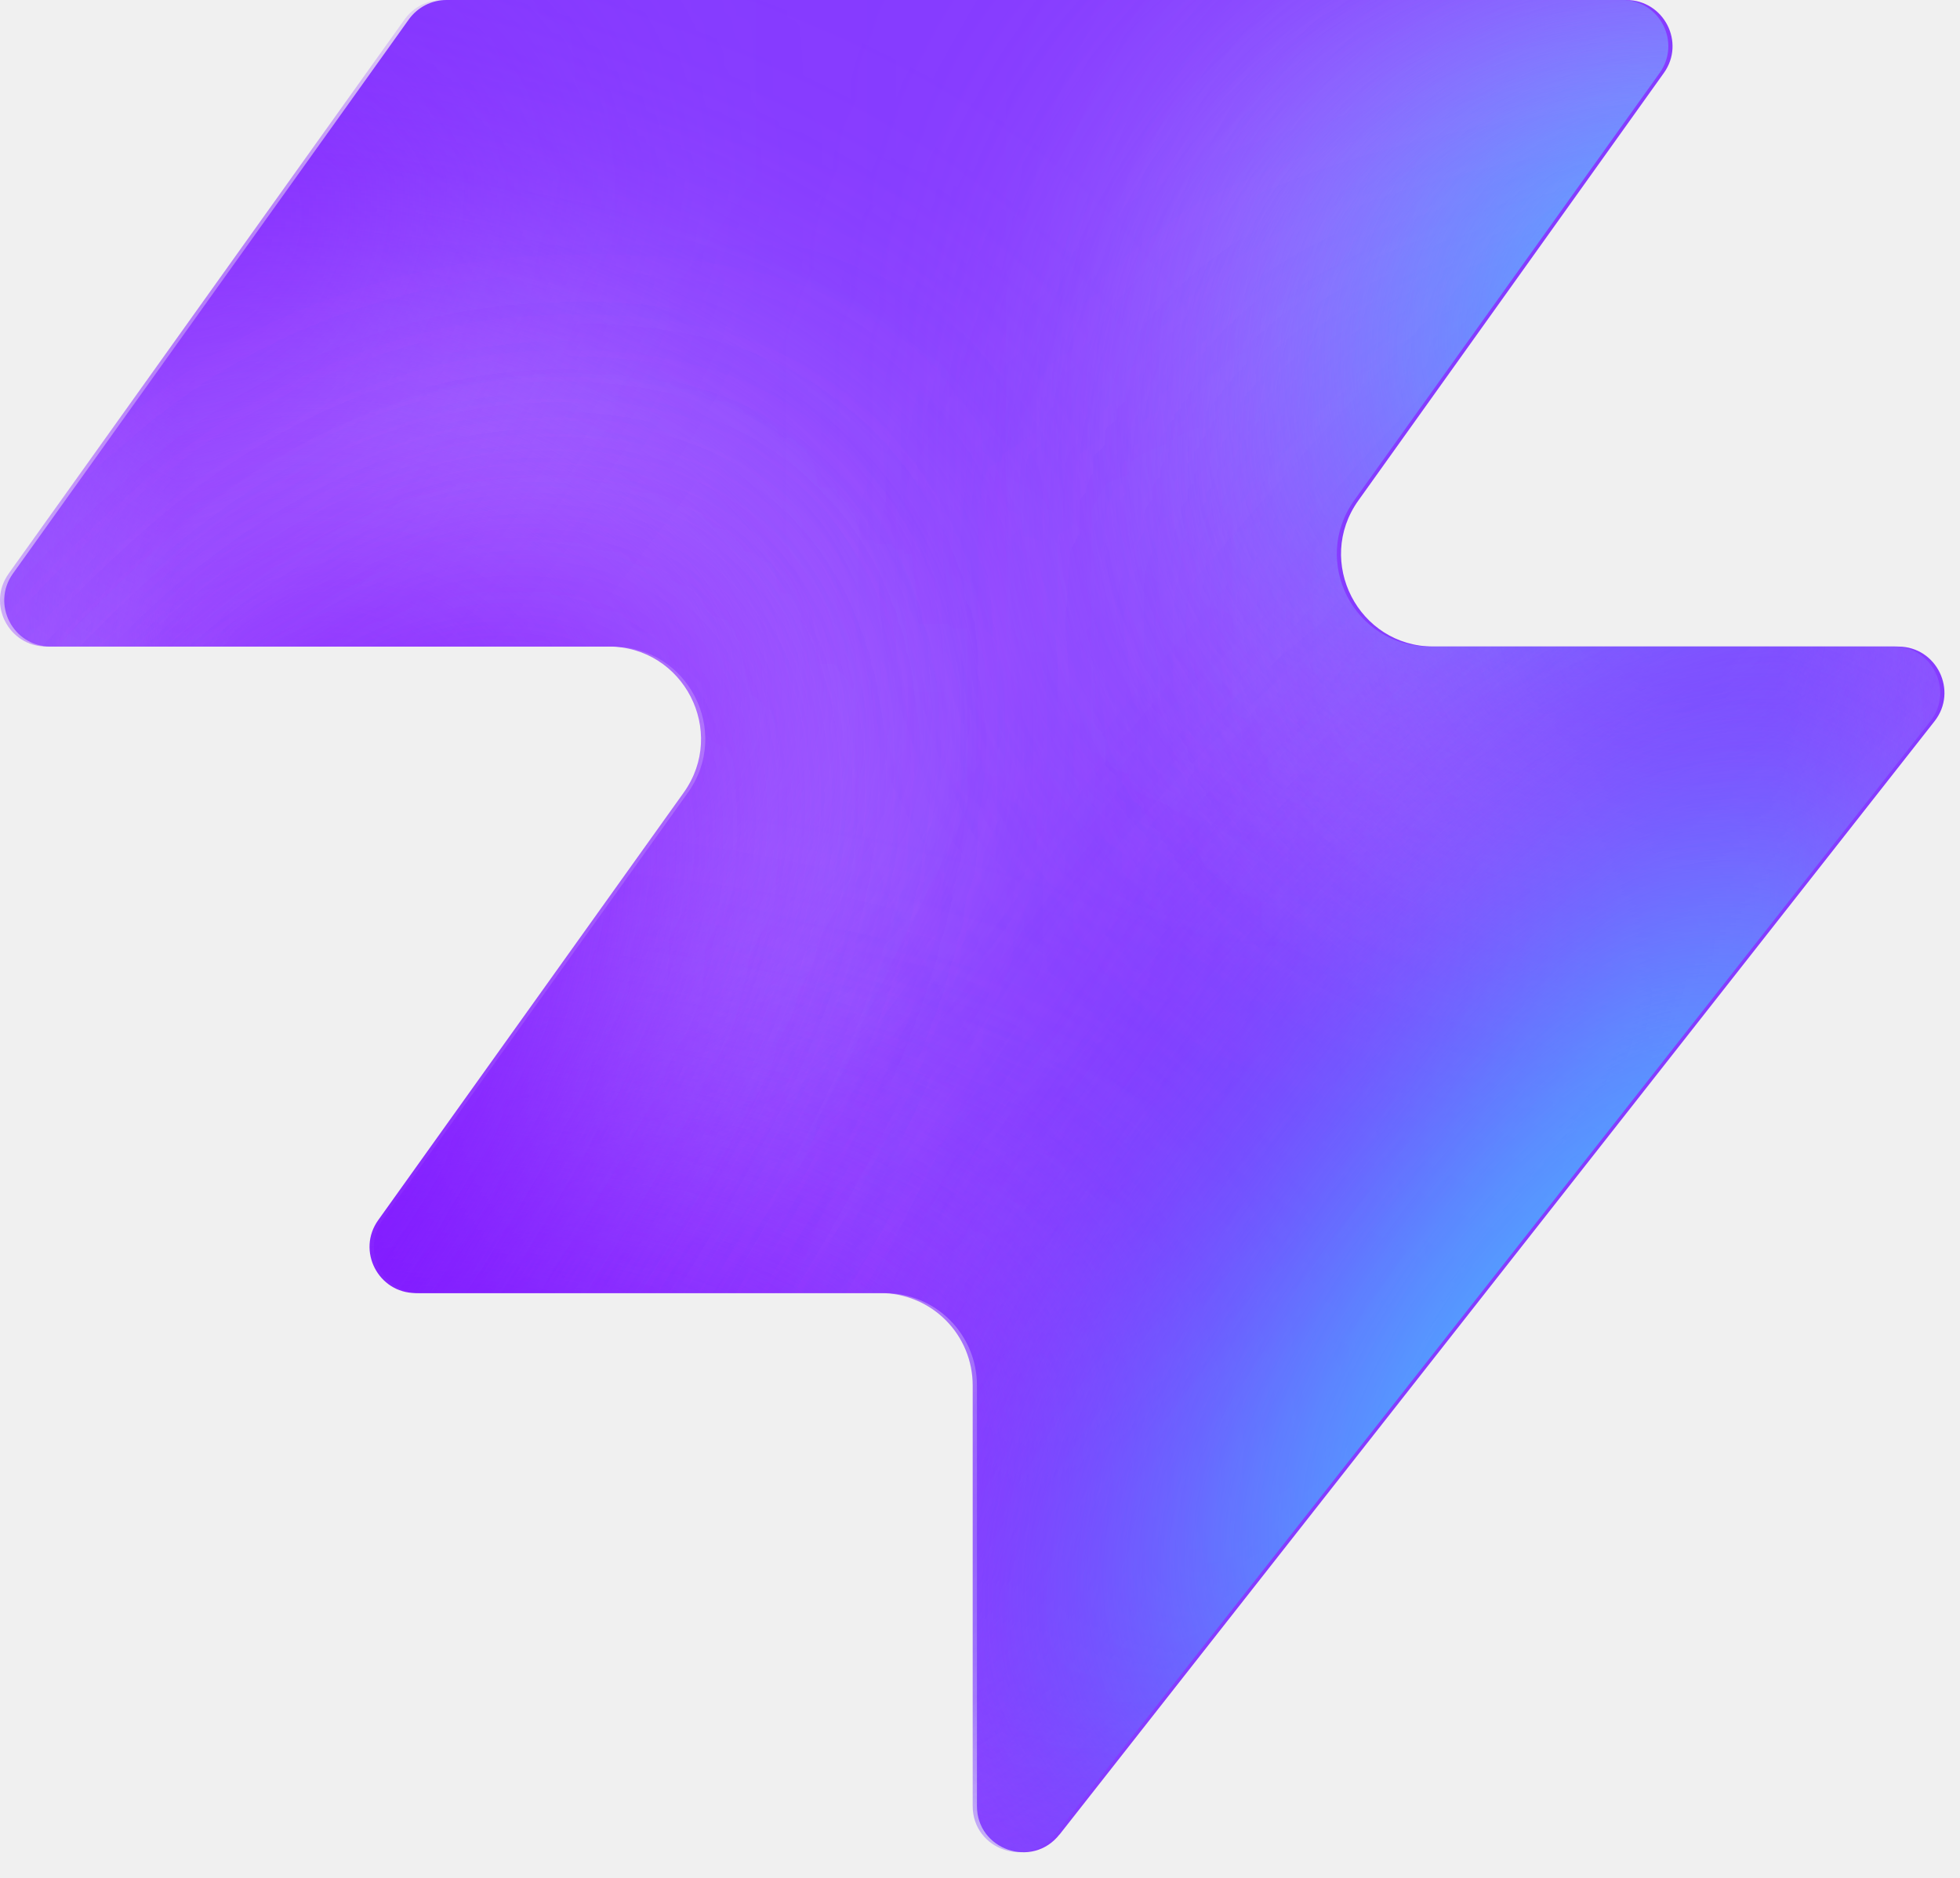
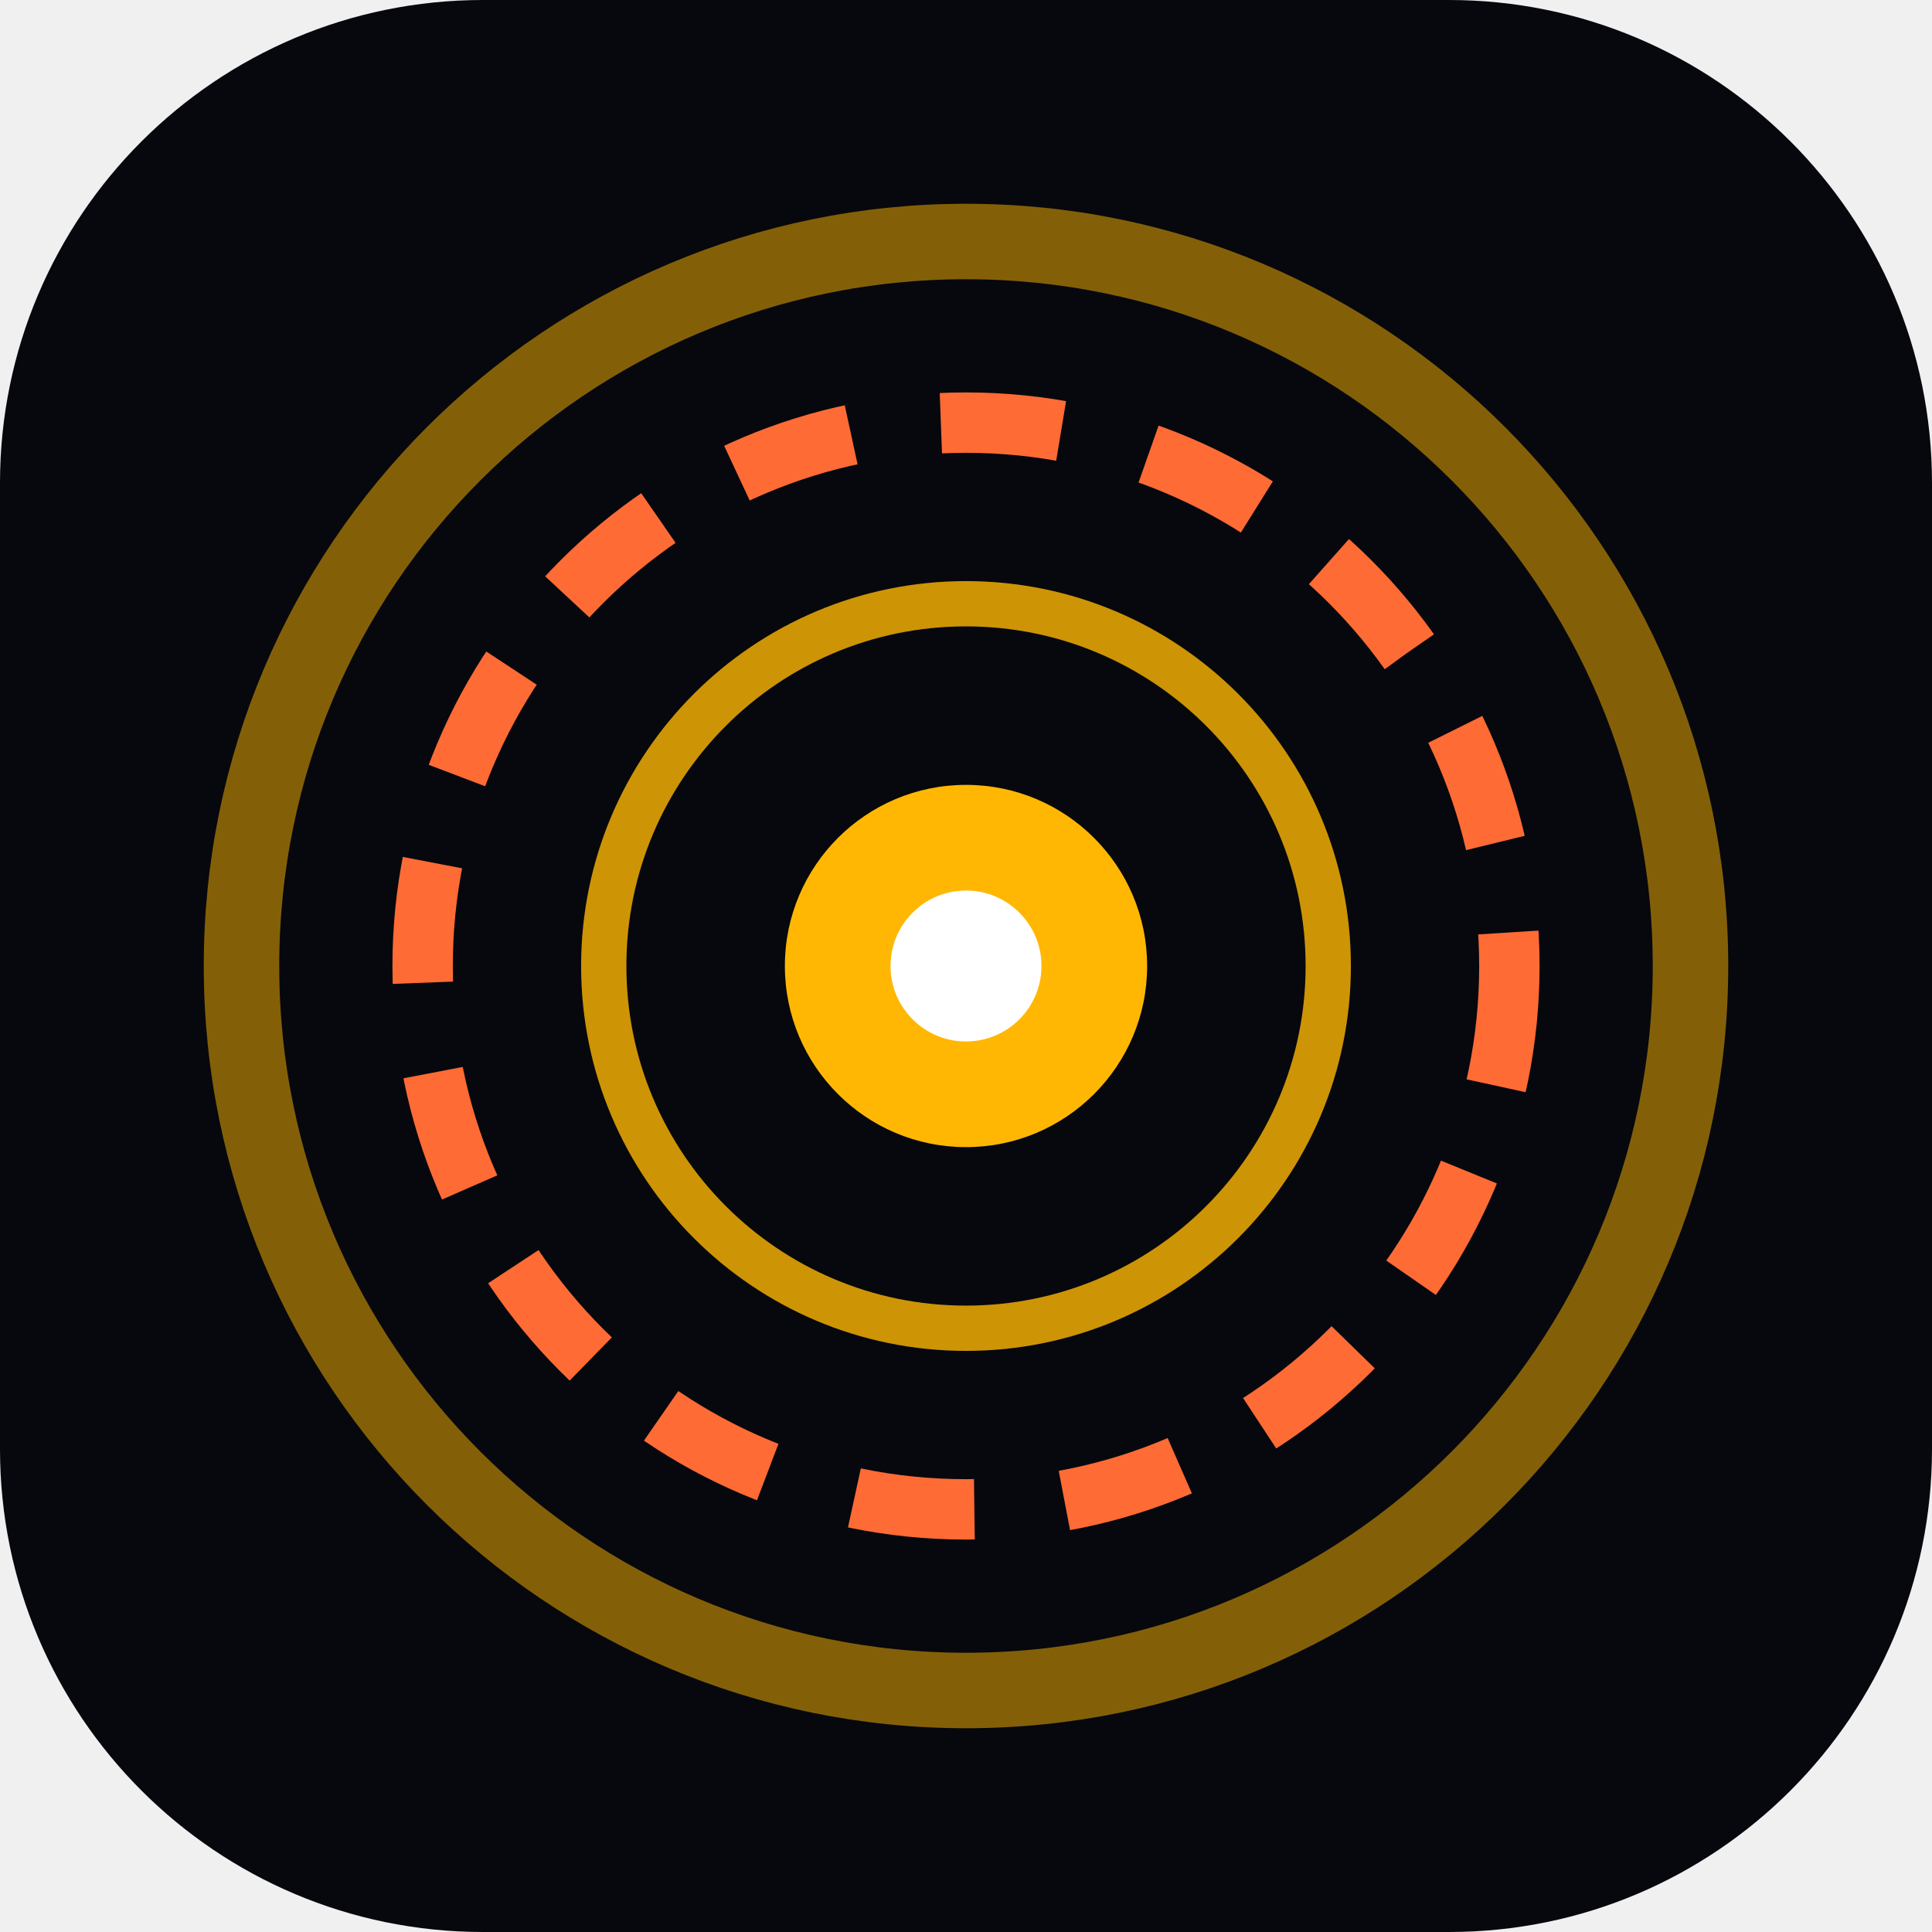
- <svg xmlns="http://www.w3.org/2000/svg" width="48" height="46" fill="none" viewBox="0 0 48 46">
-   <path fill="#863bff" d="M25.946 44.938c-.664.845-2.021.375-2.021-.698V33.937a2.26 2.26 0 0 0-2.262-2.262H10.287c-.92 0-1.456-1.04-.92-1.788l7.48-10.471c1.07-1.497 0-3.578-1.842-3.578H1.237c-.92 0-1.456-1.04-.92-1.788L10.013.474c.214-.297.556-.474.92-.474h28.894c.92 0 1.456 1.04.92 1.788l-7.48 10.471c-1.07 1.498 0 3.579 1.842 3.579h11.377c.943 0 1.473 1.088.89 1.83L25.947 44.94z" style="fill:#863bff;fill:color(display-p3 .525 .23 1);fill-opacity:1" />
-   <mask id="a" width="48" height="46" x="0" y="0" maskUnits="userSpaceOnUse" style="mask-type:alpha">
-     <path fill="#000" d="M25.842 44.938c-.664.844-2.021.375-2.021-.698V33.937a2.26 2.26 0 0 0-2.262-2.262H10.183c-.92 0-1.456-1.04-.92-1.788l7.48-10.471c1.07-1.498 0-3.579-1.842-3.579H1.133c-.92 0-1.456-1.04-.92-1.787L9.91.473c.214-.297.556-.474.92-.474h28.894c.92 0 1.456 1.04.92 1.788l-7.48 10.471c-1.07 1.498 0 3.578 1.842 3.578h11.377c.943 0 1.473 1.088.89 1.832L25.843 44.94z" style="fill:#000;fill-opacity:1" />
-   </mask>
-   <g mask="url(#a)">
-     <g filter="url(#b)">
-       <ellipse cx="5.508" cy="14.704" fill="#ede6ff" rx="5.508" ry="14.704" style="fill:#ede6ff;fill:color(display-p3 .927 .903 1);fill-opacity:1" transform="matrix(.00324 1 1 -.00324 -4.47 31.516)" />
-     </g>
-     <g filter="url(#c)">
-       <ellipse cx="10.399" cy="29.851" fill="#ede6ff" rx="10.399" ry="29.851" style="fill:#ede6ff;fill:color(display-p3 .927 .903 1);fill-opacity:1" transform="matrix(.00324 1 1 -.00324 -39.328 7.883)" />
-     </g>
-     <g filter="url(#d)">
-       <ellipse cx="5.508" cy="30.487" fill="#7e14ff" rx="5.508" ry="30.487" style="fill:#7e14ff;fill:color(display-p3 .492 .077 1);fill-opacity:1" transform="rotate(89.814 -25.913 -14.639)scale(1 -1)" />
-     </g>
-     <g filter="url(#e)">
-       <ellipse cx="5.508" cy="30.599" fill="#7e14ff" rx="5.508" ry="30.599" style="fill:#7e14ff;fill:color(display-p3 .492 .077 1);fill-opacity:1" transform="rotate(89.814 -32.644 -3.334)scale(1 -1)" />
-     </g>
-     <g filter="url(#f)">
-       <ellipse cx="5.508" cy="30.599" fill="#7e14ff" rx="5.508" ry="30.599" style="fill:#7e14ff;fill:color(display-p3 .492 .077 1);fill-opacity:1" transform="matrix(.00324 1 1 -.00324 -34.34 30.47)" />
-     </g>
-     <g filter="url(#g)">
-       <ellipse cx="14.072" cy="22.078" fill="#ede6ff" rx="14.072" ry="22.078" style="fill:#ede6ff;fill:color(display-p3 .927 .903 1);fill-opacity:1" transform="rotate(93.35 24.506 48.493)scale(-1 1)" />
-     </g>
-     <g filter="url(#h)">
-       <ellipse cx="3.47" cy="21.501" fill="#7e14ff" rx="3.47" ry="21.501" style="fill:#7e14ff;fill:color(display-p3 .492 .077 1);fill-opacity:1" transform="rotate(89.009 28.708 47.59)scale(-1 1)" />
-     </g>
-     <g filter="url(#i)">
-       <ellipse cx="3.47" cy="21.501" fill="#7e14ff" rx="3.47" ry="21.501" style="fill:#7e14ff;fill:color(display-p3 .492 .077 1);fill-opacity:1" transform="rotate(89.009 28.708 47.59)scale(-1 1)" />
-     </g>
-     <g filter="url(#j)">
-       <ellipse cx=".387" cy="8.972" fill="#7e14ff" rx="4.407" ry="29.108" style="fill:#7e14ff;fill:color(display-p3 .492 .077 1);fill-opacity:1" transform="rotate(39.51 .387 8.972)" />
-     </g>
-     <g filter="url(#k)">
-       <ellipse cx="47.523" cy="-6.092" fill="#7e14ff" rx="4.407" ry="29.108" style="fill:#7e14ff;fill:color(display-p3 .492 .077 1);fill-opacity:1" transform="rotate(37.892 47.523 -6.092)" />
-     </g>
-     <g filter="url(#l)">
-       <ellipse cx="41.412" cy="6.333" fill="#47bfff" rx="5.971" ry="9.665" style="fill:#47bfff;fill:color(display-p3 .28 .748 1);fill-opacity:1" transform="rotate(37.892 41.412 6.333)" />
-     </g>
-     <g filter="url(#m)">
-       <ellipse cx="-1.879" cy="38.332" fill="#7e14ff" rx="4.407" ry="29.108" style="fill:#7e14ff;fill:color(display-p3 .492 .077 1);fill-opacity:1" transform="rotate(37.892 -1.88 38.332)" />
-     </g>
-     <g filter="url(#n)">
-       <ellipse cx="-1.879" cy="38.332" fill="#7e14ff" rx="4.407" ry="29.108" style="fill:#7e14ff;fill:color(display-p3 .492 .077 1);fill-opacity:1" transform="rotate(37.892 -1.88 38.332)" />
-     </g>
-     <g filter="url(#o)">
-       <ellipse cx="35.651" cy="29.907" fill="#7e14ff" rx="4.407" ry="29.108" style="fill:#7e14ff;fill:color(display-p3 .492 .077 1);fill-opacity:1" transform="rotate(37.892 35.651 29.907)" />
-     </g>
-     <g filter="url(#p)">
-       <ellipse cx="38.418" cy="32.4" fill="#47bfff" rx="5.971" ry="15.297" style="fill:#47bfff;fill:color(display-p3 .28 .748 1);fill-opacity:1" transform="rotate(37.892 38.418 32.4)" />
-     </g>
-   </g>
-   <defs>
-     <filter id="b" width="60.045" height="41.654" x="-19.77" y="16.149" color-interpolation-filters="sRGB" filterUnits="userSpaceOnUse">
-       <feFlood flood-opacity="0" result="BackgroundImageFix" />
-       <feBlend in="SourceGraphic" in2="BackgroundImageFix" result="shape" />
-       <feGaussianBlur result="effect1_foregroundBlur_2002_17158" stdDeviation="7.659" />
-     </filter>
-     <filter id="c" width="90.34" height="51.437" x="-54.613" y="-7.533" color-interpolation-filters="sRGB" filterUnits="userSpaceOnUse">
-       <feFlood flood-opacity="0" result="BackgroundImageFix" />
-       <feBlend in="SourceGraphic" in2="BackgroundImageFix" result="shape" />
-       <feGaussianBlur result="effect1_foregroundBlur_2002_17158" stdDeviation="7.659" />
-     </filter>
-     <filter id="d" width="79.355" height="29.4" x="-49.64" y="2.03" color-interpolation-filters="sRGB" filterUnits="userSpaceOnUse">
-       <feFlood flood-opacity="0" result="BackgroundImageFix" />
-       <feBlend in="SourceGraphic" in2="BackgroundImageFix" result="shape" />
-       <feGaussianBlur result="effect1_foregroundBlur_2002_17158" stdDeviation="4.596" />
-     </filter>
-     <filter id="e" width="79.579" height="29.4" x="-45.045" y="20.029" color-interpolation-filters="sRGB" filterUnits="userSpaceOnUse">
-       <feFlood flood-opacity="0" result="BackgroundImageFix" />
-       <feBlend in="SourceGraphic" in2="BackgroundImageFix" result="shape" />
-       <feGaussianBlur result="effect1_foregroundBlur_2002_17158" stdDeviation="4.596" />
-     </filter>
-     <filter id="f" width="79.579" height="29.4" x="-43.513" y="21.178" color-interpolation-filters="sRGB" filterUnits="userSpaceOnUse">
-       <feFlood flood-opacity="0" result="BackgroundImageFix" />
-       <feBlend in="SourceGraphic" in2="BackgroundImageFix" result="shape" />
-       <feGaussianBlur result="effect1_foregroundBlur_2002_17158" stdDeviation="4.596" />
-     </filter>
-     <filter id="g" width="74.749" height="58.852" x="15.756" y="-17.901" color-interpolation-filters="sRGB" filterUnits="userSpaceOnUse">
-       <feFlood flood-opacity="0" result="BackgroundImageFix" />
-       <feBlend in="SourceGraphic" in2="BackgroundImageFix" result="shape" />
-       <feGaussianBlur result="effect1_foregroundBlur_2002_17158" stdDeviation="7.659" />
-     </filter>
-     <filter id="h" width="61.377" height="25.362" x="23.548" y="2.284" color-interpolation-filters="sRGB" filterUnits="userSpaceOnUse">
-       <feFlood flood-opacity="0" result="BackgroundImageFix" />
-       <feBlend in="SourceGraphic" in2="BackgroundImageFix" result="shape" />
-       <feGaussianBlur result="effect1_foregroundBlur_2002_17158" stdDeviation="4.596" />
-     </filter>
-     <filter id="i" width="61.377" height="25.362" x="23.548" y="2.284" color-interpolation-filters="sRGB" filterUnits="userSpaceOnUse">
-       <feFlood flood-opacity="0" result="BackgroundImageFix" />
-       <feBlend in="SourceGraphic" in2="BackgroundImageFix" result="shape" />
-       <feGaussianBlur result="effect1_foregroundBlur_2002_17158" stdDeviation="4.596" />
-     </filter>
-     <filter id="j" width="56.045" height="63.649" x="-27.636" y="-22.853" color-interpolation-filters="sRGB" filterUnits="userSpaceOnUse">
-       <feFlood flood-opacity="0" result="BackgroundImageFix" />
-       <feBlend in="SourceGraphic" in2="BackgroundImageFix" result="shape" />
-       <feGaussianBlur result="effect1_foregroundBlur_2002_17158" stdDeviation="4.596" />
-     </filter>
-     <filter id="k" width="54.814" height="64.646" x="20.116" y="-38.415" color-interpolation-filters="sRGB" filterUnits="userSpaceOnUse">
-       <feFlood flood-opacity="0" result="BackgroundImageFix" />
-       <feBlend in="SourceGraphic" in2="BackgroundImageFix" result="shape" />
-       <feGaussianBlur result="effect1_foregroundBlur_2002_17158" stdDeviation="4.596" />
-     </filter>
-     <filter id="l" width="33.541" height="35.313" x="24.641" y="-11.323" color-interpolation-filters="sRGB" filterUnits="userSpaceOnUse">
-       <feFlood flood-opacity="0" result="BackgroundImageFix" />
-       <feBlend in="SourceGraphic" in2="BackgroundImageFix" result="shape" />
-       <feGaussianBlur result="effect1_foregroundBlur_2002_17158" stdDeviation="4.596" />
-     </filter>
-     <filter id="m" width="54.814" height="64.646" x="-29.286" y="6.009" color-interpolation-filters="sRGB" filterUnits="userSpaceOnUse">
-       <feFlood flood-opacity="0" result="BackgroundImageFix" />
-       <feBlend in="SourceGraphic" in2="BackgroundImageFix" result="shape" />
-       <feGaussianBlur result="effect1_foregroundBlur_2002_17158" stdDeviation="4.596" />
-     </filter>
-     <filter id="n" width="54.814" height="64.646" x="-29.286" y="6.009" color-interpolation-filters="sRGB" filterUnits="userSpaceOnUse">
-       <feFlood flood-opacity="0" result="BackgroundImageFix" />
-       <feBlend in="SourceGraphic" in2="BackgroundImageFix" result="shape" />
-       <feGaussianBlur result="effect1_foregroundBlur_2002_17158" stdDeviation="4.596" />
-     </filter>
-     <filter id="o" width="54.814" height="64.646" x="8.244" y="-2.416" color-interpolation-filters="sRGB" filterUnits="userSpaceOnUse">
-       <feFlood flood-opacity="0" result="BackgroundImageFix" />
-       <feBlend in="SourceGraphic" in2="BackgroundImageFix" result="shape" />
-       <feGaussianBlur result="effect1_foregroundBlur_2002_17158" stdDeviation="4.596" />
-     </filter>
-     <filter id="p" width="39.409" height="43.623" x="18.713" y="10.588" color-interpolation-filters="sRGB" filterUnits="userSpaceOnUse">
-       <feFlood flood-opacity="0" result="BackgroundImageFix" />
-       <feBlend in="SourceGraphic" in2="BackgroundImageFix" result="shape" />
-       <feGaussianBlur result="effect1_foregroundBlur_2002_17158" stdDeviation="4.596" />
-     </filter>
-   </defs>
+ <svg xmlns="http://www.w3.org/2000/svg" viewBox="0 0 64 64" width="64" height="64">
+   <rect width="64" height="64" rx="16" fill="#07080d" />
+   <circle cx="32" cy="32" r="24" stroke="#ffb703" stroke-width="2.5" fill="none" opacity="0.5" />
+   <circle cx="32" cy="32" r="18" stroke="#ff6b35" stroke-width="2" stroke-dasharray="4 3" fill="none" />
+   <circle cx="32" cy="32" r="12" stroke="#ffb703" stroke-width="1.5" fill="none" opacity="0.8" />
+   <circle cx="32" cy="32" r="6" fill="#ffb703" />
+   <circle cx="32" cy="32" r="2.5" fill="#ffffff" />
</svg>
